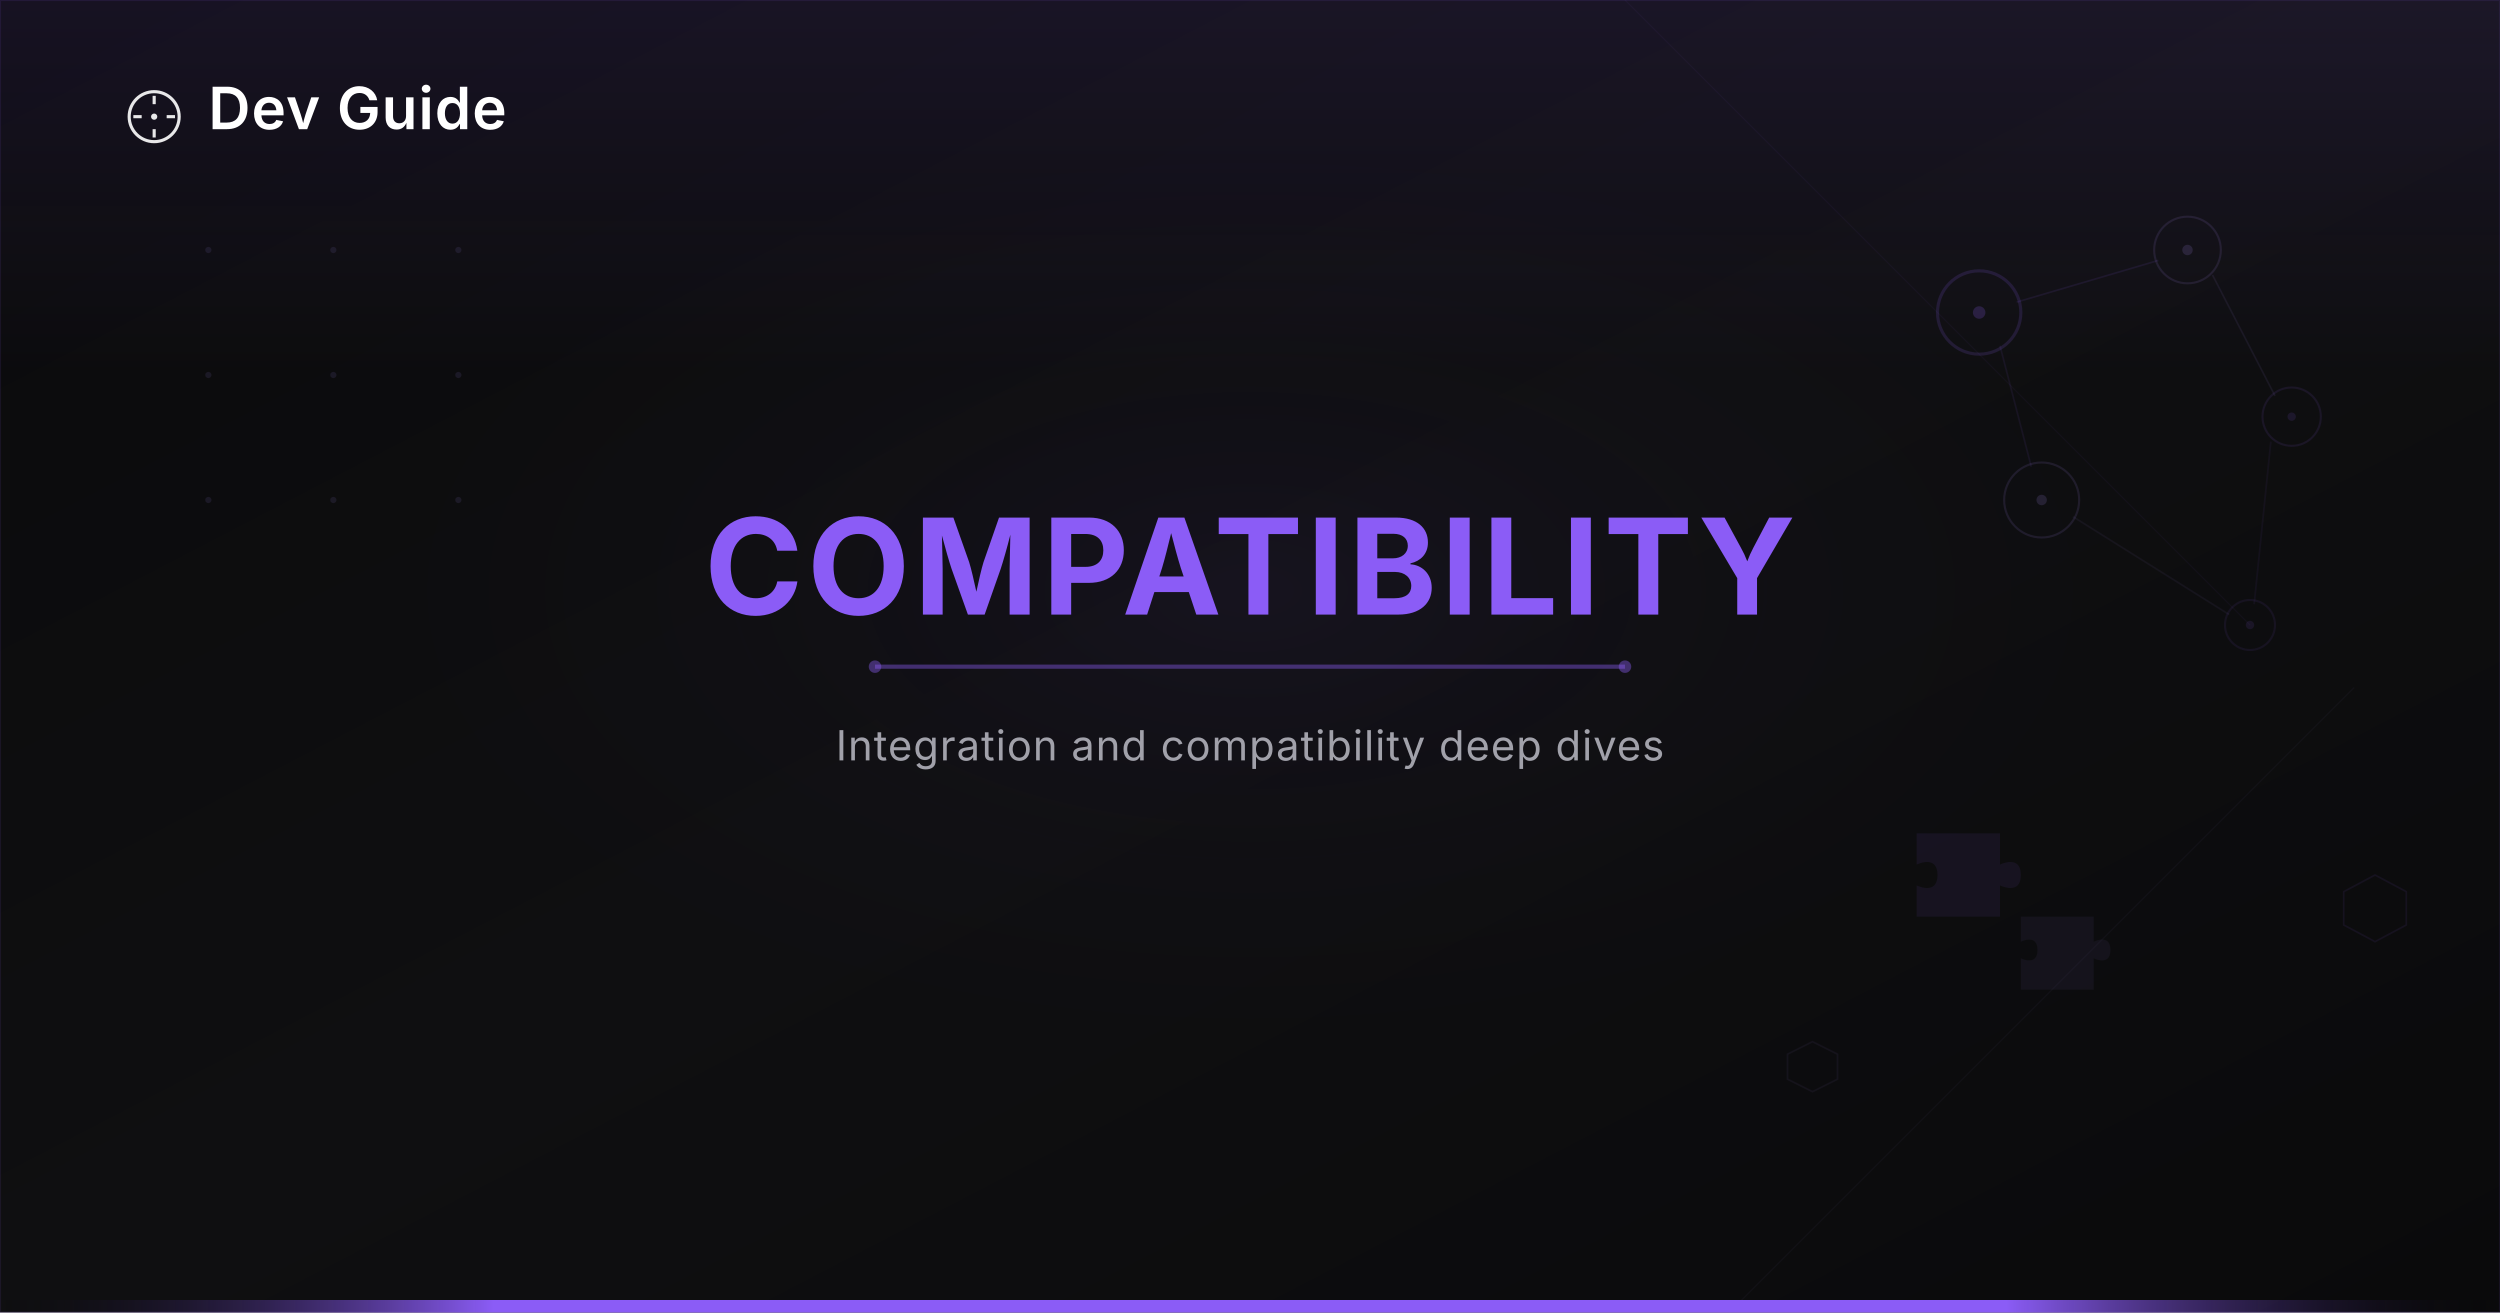
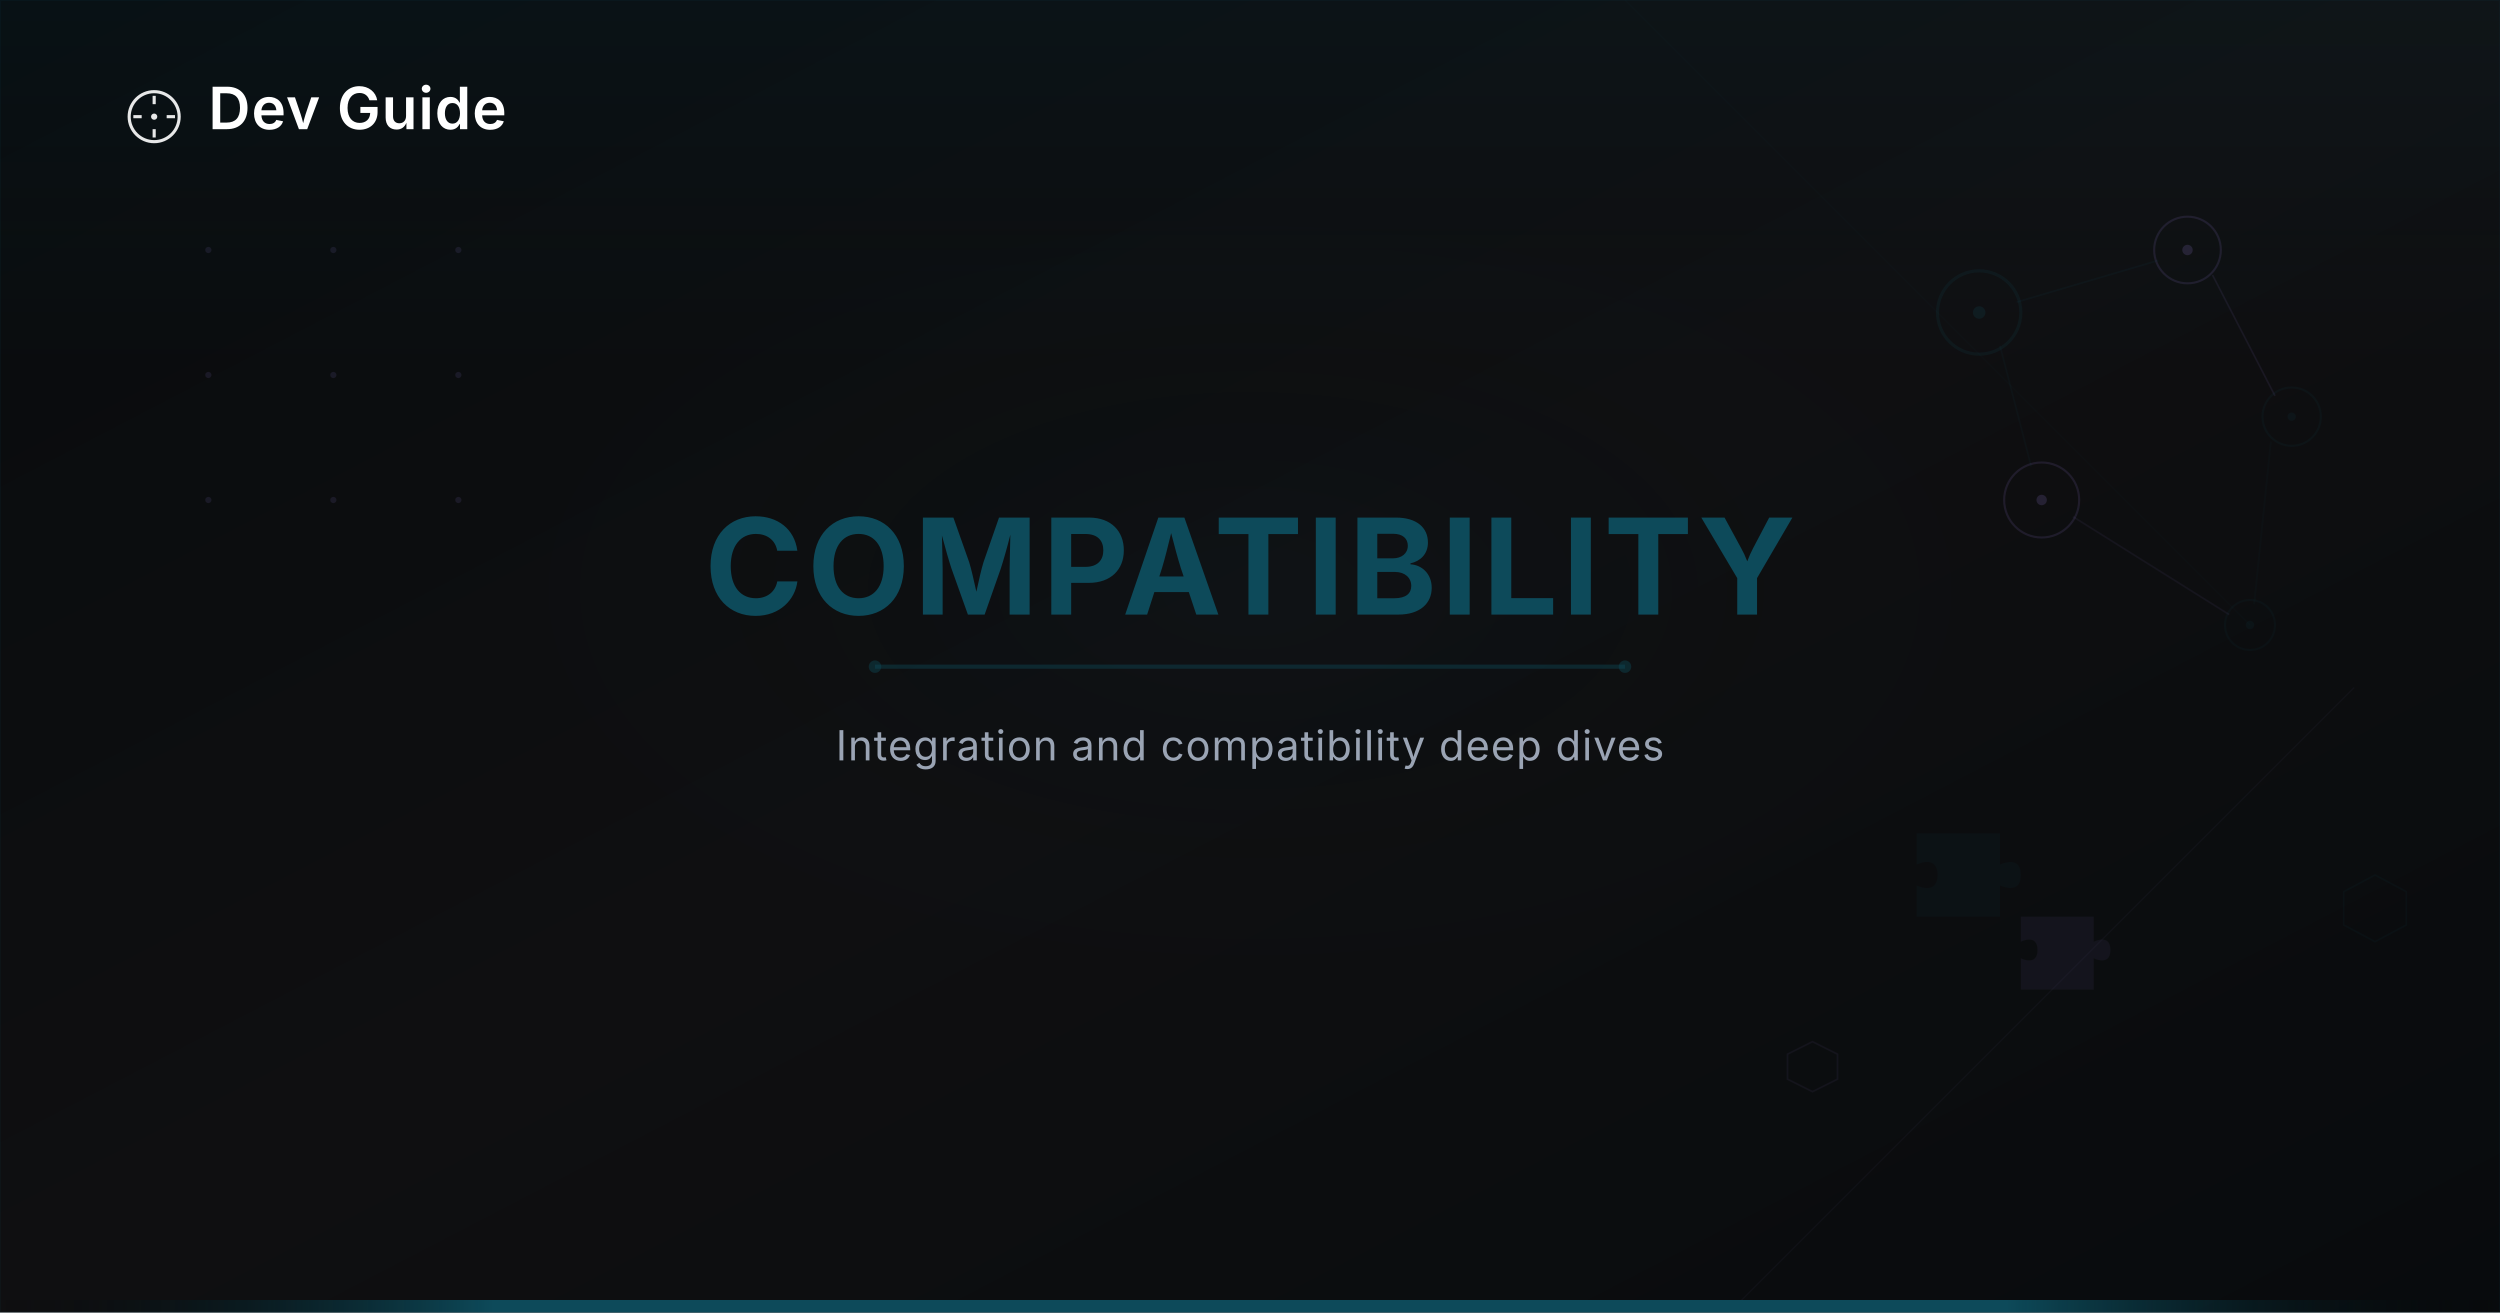
<svg xmlns="http://www.w3.org/2000/svg" viewBox="0 0 1200 630" width="1200" height="630">
  <defs>
    <linearGradient id="bg" x1="0" y1="0" x2="1" y2="1">
-       <stop offset="0%" stop-color="#0a0a0b" />
+       <stop offset="0%" stop-color="#080b0d" />
      <stop offset="50%" stop-color="#0f0f11" />
-       <stop offset="100%" stop-color="#0a0a0b" />
+       <stop offset="100%" stop-color="#080b0d" />
    </linearGradient>
    <linearGradient id="bottomLine" x1="0" y1="0" x2="1" y2="0">
      <stop offset="0%" stop-color="transparent" />
-       <stop offset="20%" stop-color="#8b5cf6" />
-       <stop offset="80%" stop-color="#8b5cf6" />
+       <stop offset="20%" stop-color="#0d4a5a" />
+       <stop offset="80%" stop-color="#0d4a5a" />
      <stop offset="100%" stop-color="transparent" />
    </linearGradient>
    <linearGradient id="glowGrad" x1="0" y1="0" x2="0" y2="1">
-       <stop offset="0%" stop-color="#8b5cf6" stop-opacity="0.1" />
-       <stop offset="100%" stop-color="#8b5cf6" stop-opacity="0" />
+       <stop offset="0%" stop-color="#0d4a5a" stop-opacity="0.1" />
+       <stop offset="100%" stop-color="#0d4a5a" stop-opacity="0" />
    </linearGradient>
    <radialGradient id="spotGlow" cx="50%" cy="45%" r="40%">
-       <stop offset="0%" stop-color="#8b5cf6" stop-opacity="0.06" />
+       <stop offset="0%" stop-color="#0d4a5a" stop-opacity="0.06" />
      <stop offset="100%" stop-color="transparent" />
    </radialGradient>
  </defs>
  <rect width="1200" height="630" fill="url(#bg)" />
  <rect width="1200" height="630" fill="url(#spotGlow)" />
  <rect x="0" y="0" width="1200" height="180" fill="url(#glowGrad)" />
-   <circle cx="950" cy="150" r="20" fill="none" stroke="#8b5cf6" stroke-width="1.5" opacity="0.15" />
+   <circle cx="950" cy="150" r="20" fill="none" stroke="#0d4a5a" stroke-width="1.5" opacity="0.15" />
  <circle cx="1050" cy="120" r="16" fill="none" stroke="#a78bfa" stroke-width="1" opacity="0.12" />
-   <circle cx="1100" cy="200" r="14" fill="none" stroke="#8b5cf6" stroke-width="1" opacity="0.1" />
+   <circle cx="1100" cy="200" r="14" fill="none" stroke="#0d4a5a" stroke-width="1" opacity="0.1" />
  <circle cx="980" cy="240" r="18" fill="none" stroke="#a78bfa" stroke-width="1" opacity="0.12" />
-   <circle cx="1080" cy="300" r="12" fill="none" stroke="#8b5cf6" stroke-width="1" opacity="0.08" />
-   <line x1="968" y1="145" x2="1036" y2="125" stroke="#8b5cf6" stroke-width="0.8" opacity="0.1" />
+   <circle cx="1080" cy="300" r="12" fill="none" stroke="#0d4a5a" stroke-width="1" opacity="0.08" />
+   <line x1="968" y1="145" x2="1036" y2="125" stroke="#0d4a5a" stroke-width="0.8" opacity="0.1" />
  <line x1="1062" y1="132" x2="1092" y2="190" stroke="#a78bfa" stroke-width="0.8" opacity="0.08" />
-   <line x1="960" y1="166" x2="975" y2="224" stroke="#8b5cf6" stroke-width="0.8" opacity="0.08" />
+   <line x1="960" y1="166" x2="975" y2="224" stroke="#0d4a5a" stroke-width="0.8" opacity="0.08" />
  <line x1="995" y1="248" x2="1070" y2="295" stroke="#a78bfa" stroke-width="0.8" opacity="0.06" />
-   <line x1="1090" y1="212" x2="1082" y2="290" stroke="#8b5cf6" stroke-width="0.8" opacity="0.06" />
-   <circle cx="950" cy="150" r="3" fill="#8b5cf6" opacity="0.2" />
+   <line x1="1090" y1="212" x2="1082" y2="290" stroke="#0d4a5a" stroke-width="0.8" opacity="0.06" />
+   <circle cx="950" cy="150" r="3" fill="#0d4a5a" opacity="0.2" />
  <circle cx="1050" cy="120" r="2.5" fill="#a78bfa" opacity="0.15" />
-   <circle cx="1100" cy="200" r="2" fill="#8b5cf6" opacity="0.12" />
+   <circle cx="1100" cy="200" r="2" fill="#0d4a5a" opacity="0.12" />
  <circle cx="980" cy="240" r="2.5" fill="#a78bfa" opacity="0.15" />
-   <circle cx="1080" cy="300" r="2" fill="#8b5cf6" opacity="0.1" />
+   <circle cx="1080" cy="300" r="2" fill="#0d4a5a" opacity="0.1" />
  <g opacity="0.08" transform="translate(920, 400)">
-     <path d="M0,0 L40,0 L40,15 C40,15 50,10 50,20 C50,30 40,25 40,25 L40,40 L0,40 L0,25 C0,25 10,30 10,20 C10,10 0,15 0,15 Z" fill="#8b5cf6" />
+     <path d="M0,0 L40,0 L40,15 C40,15 50,10 50,20 C50,30 40,25 40,25 L40,40 L0,40 L0,25 C0,25 10,30 10,20 C10,10 0,15 0,15 Z" fill="#0d4a5a" />
  </g>
  <g opacity="0.06" transform="translate(970, 440)">
    <path d="M0,0 L35,0 L35,12 C35,12 43,8 43,16 C43,24 35,20 35,20 L35,35 L0,35 L0,20 C0,20 8,24 8,16 C8,8 0,12 0,12 Z" fill="#a78bfa" />
  </g>
-   <polygon points="1140,420 1155,428 1155,444 1140,452 1125,444 1125,428" fill="none" stroke="#8b5cf6" stroke-width="0.8" opacity="0.08" />
+   <polygon points="1140,420 1155,428 1155,444 1140,452 1125,444 1125,428" fill="none" stroke="#0d4a5a" stroke-width="0.8" opacity="0.08" />
  <polygon points="870,500 882,506 882,518 870,524 858,518 858,506" fill="none" stroke="#a78bfa" stroke-width="0.8" opacity="0.06" />
  <g opacity="0.1">
    <circle cx="100" cy="120" r="1.5" fill="#a78bfa" />
    <circle cx="160" cy="120" r="1.5" fill="#a78bfa" />
    <circle cx="220" cy="120" r="1.5" fill="#a78bfa" />
    <circle cx="100" cy="180" r="1.5" fill="#a78bfa" />
    <circle cx="160" cy="180" r="1.5" fill="#a78bfa" />
    <circle cx="220" cy="180" r="1.5" fill="#a78bfa" />
    <circle cx="100" cy="240" r="1.5" fill="#a78bfa" />
    <circle cx="160" cy="240" r="1.5" fill="#a78bfa" />
    <circle cx="220" cy="240" r="1.5" fill="#a78bfa" />
  </g>
-   <line x1="780" y1="0" x2="1080" y2="300" stroke="#8b5cf6" stroke-width="0.5" opacity="0.05" />
+   <line x1="780" y1="0" x2="1080" y2="300" stroke="#0d4a5a" stroke-width="0.5" opacity="0.05" />
  <line x1="830" y1="630" x2="1130" y2="330" stroke="#a78bfa" stroke-width="0.5" opacity="0.04" />
  <g transform="translate(60, 42)">
    <circle cx="14" cy="14" r="12" fill="none" stroke="#ffffff" stroke-width="1.5" opacity="0.9" />
    <circle cx="14" cy="14" r="1.5" fill="#ffffff" opacity="0.9" />
    <line x1="14" y1="4" x2="14" y2="8" stroke="#ffffff" stroke-width="1.5" opacity="0.9" />
    <line x1="14" y1="20" x2="14" y2="24" stroke="#ffffff" stroke-width="1.5" opacity="0.9" />
    <line x1="4" y1="14" x2="8" y2="14" stroke="#ffffff" stroke-width="1.5" opacity="0.9" />
    <line x1="20" y1="14" x2="24" y2="14" stroke="#ffffff" stroke-width="1.5" opacity="0.9" />
  </g>
  <text x="100" y="62" font-family="Inter, -apple-system, BlinkMacSystemFont, 'Segoe UI', sans-serif" font-size="28" font-weight="600" fill="#ffffff" letter-spacing="0.5">Dev Guide</text>
-   <text x="600" y="295" font-family="Inter, -apple-system, BlinkMacSystemFont, 'Segoe UI', sans-serif" font-size="64" font-weight="700" fill="#8b5cf6" text-anchor="middle" letter-spacing="2">COMPATIBILITY</text>
-   <line x1="420" y1="320" x2="780" y2="320" stroke="#8b5cf6" stroke-width="2" opacity="0.4" />
-   <circle cx="420" cy="320" r="3" fill="#8b5cf6" opacity="0.4" />
-   <circle cx="780" cy="320" r="3" fill="#8b5cf6" opacity="0.4" />
-   <text x="600" y="365" font-family="Inter, -apple-system, BlinkMacSystemFont, 'Segoe UI', sans-serif" font-size="20" fill="#a1a1aa" text-anchor="middle" letter-spacing="0.5">Integration and compatibility deep dives</text>
+   <text x="600" y="295" font-family="Inter, -apple-system, BlinkMacSystemFont, 'Segoe UI', sans-serif" font-size="64" font-weight="700" fill="#0d4a5a" text-anchor="middle" letter-spacing="2">COMPATIBILITY</text>
+   <line x1="420" y1="320" x2="780" y2="320" stroke="#0d4a5a" stroke-width="2" opacity="0.4" />
+   <circle cx="420" cy="320" r="3" fill="#0d4a5a" opacity="0.4" />
+   <circle cx="780" cy="320" r="3" fill="#0d4a5a" opacity="0.4" />
+   <text x="600" y="365" font-family="Inter, -apple-system, BlinkMacSystemFont, 'Segoe UI', sans-serif" font-size="20" fill="#9aa4b4" text-anchor="middle" letter-spacing="0.5">Integration and compatibility deep dives</text>
  <rect x="0" y="624" width="1200" height="6" fill="url(#bottomLine)" />
-   <rect x="0" y="0" width="1200" height="630" fill="none" stroke="#8b5cf6" stroke-width="1" opacity="0.1" />
+   <rect x="0" y="0" width="1200" height="630" fill="none" stroke="#0d4a5a" stroke-width="1" opacity="0.1" />
</svg>
